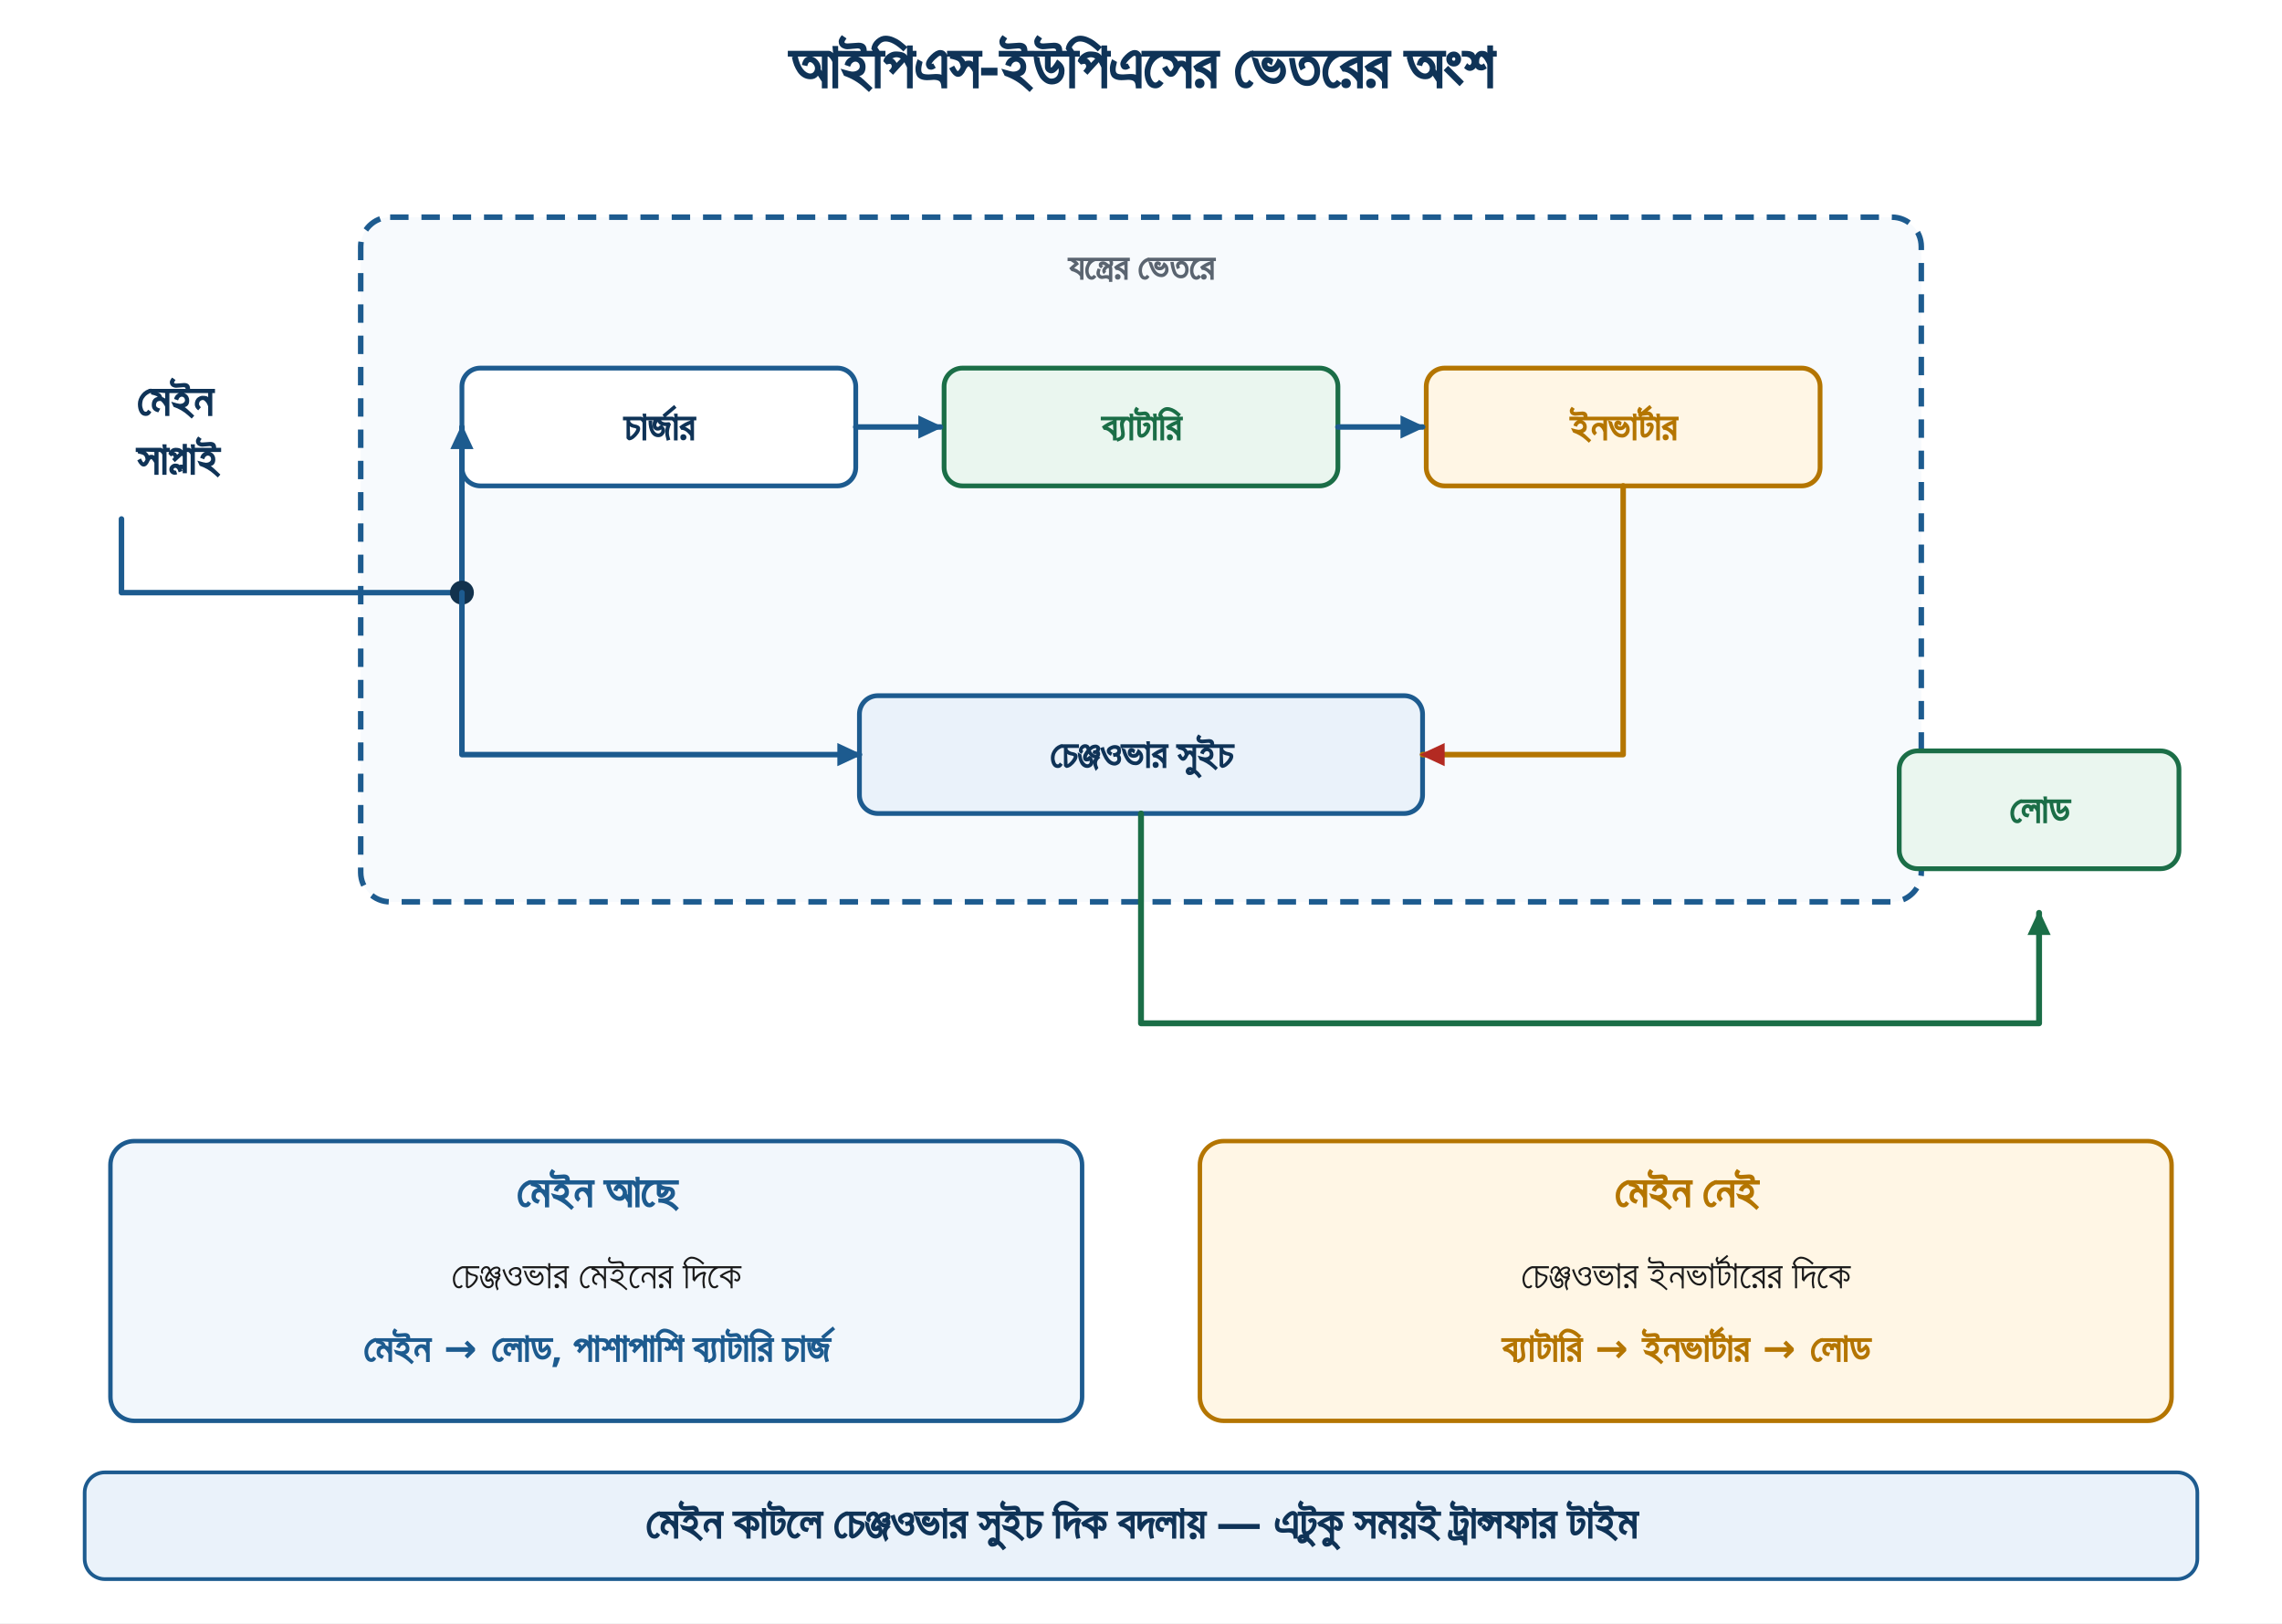
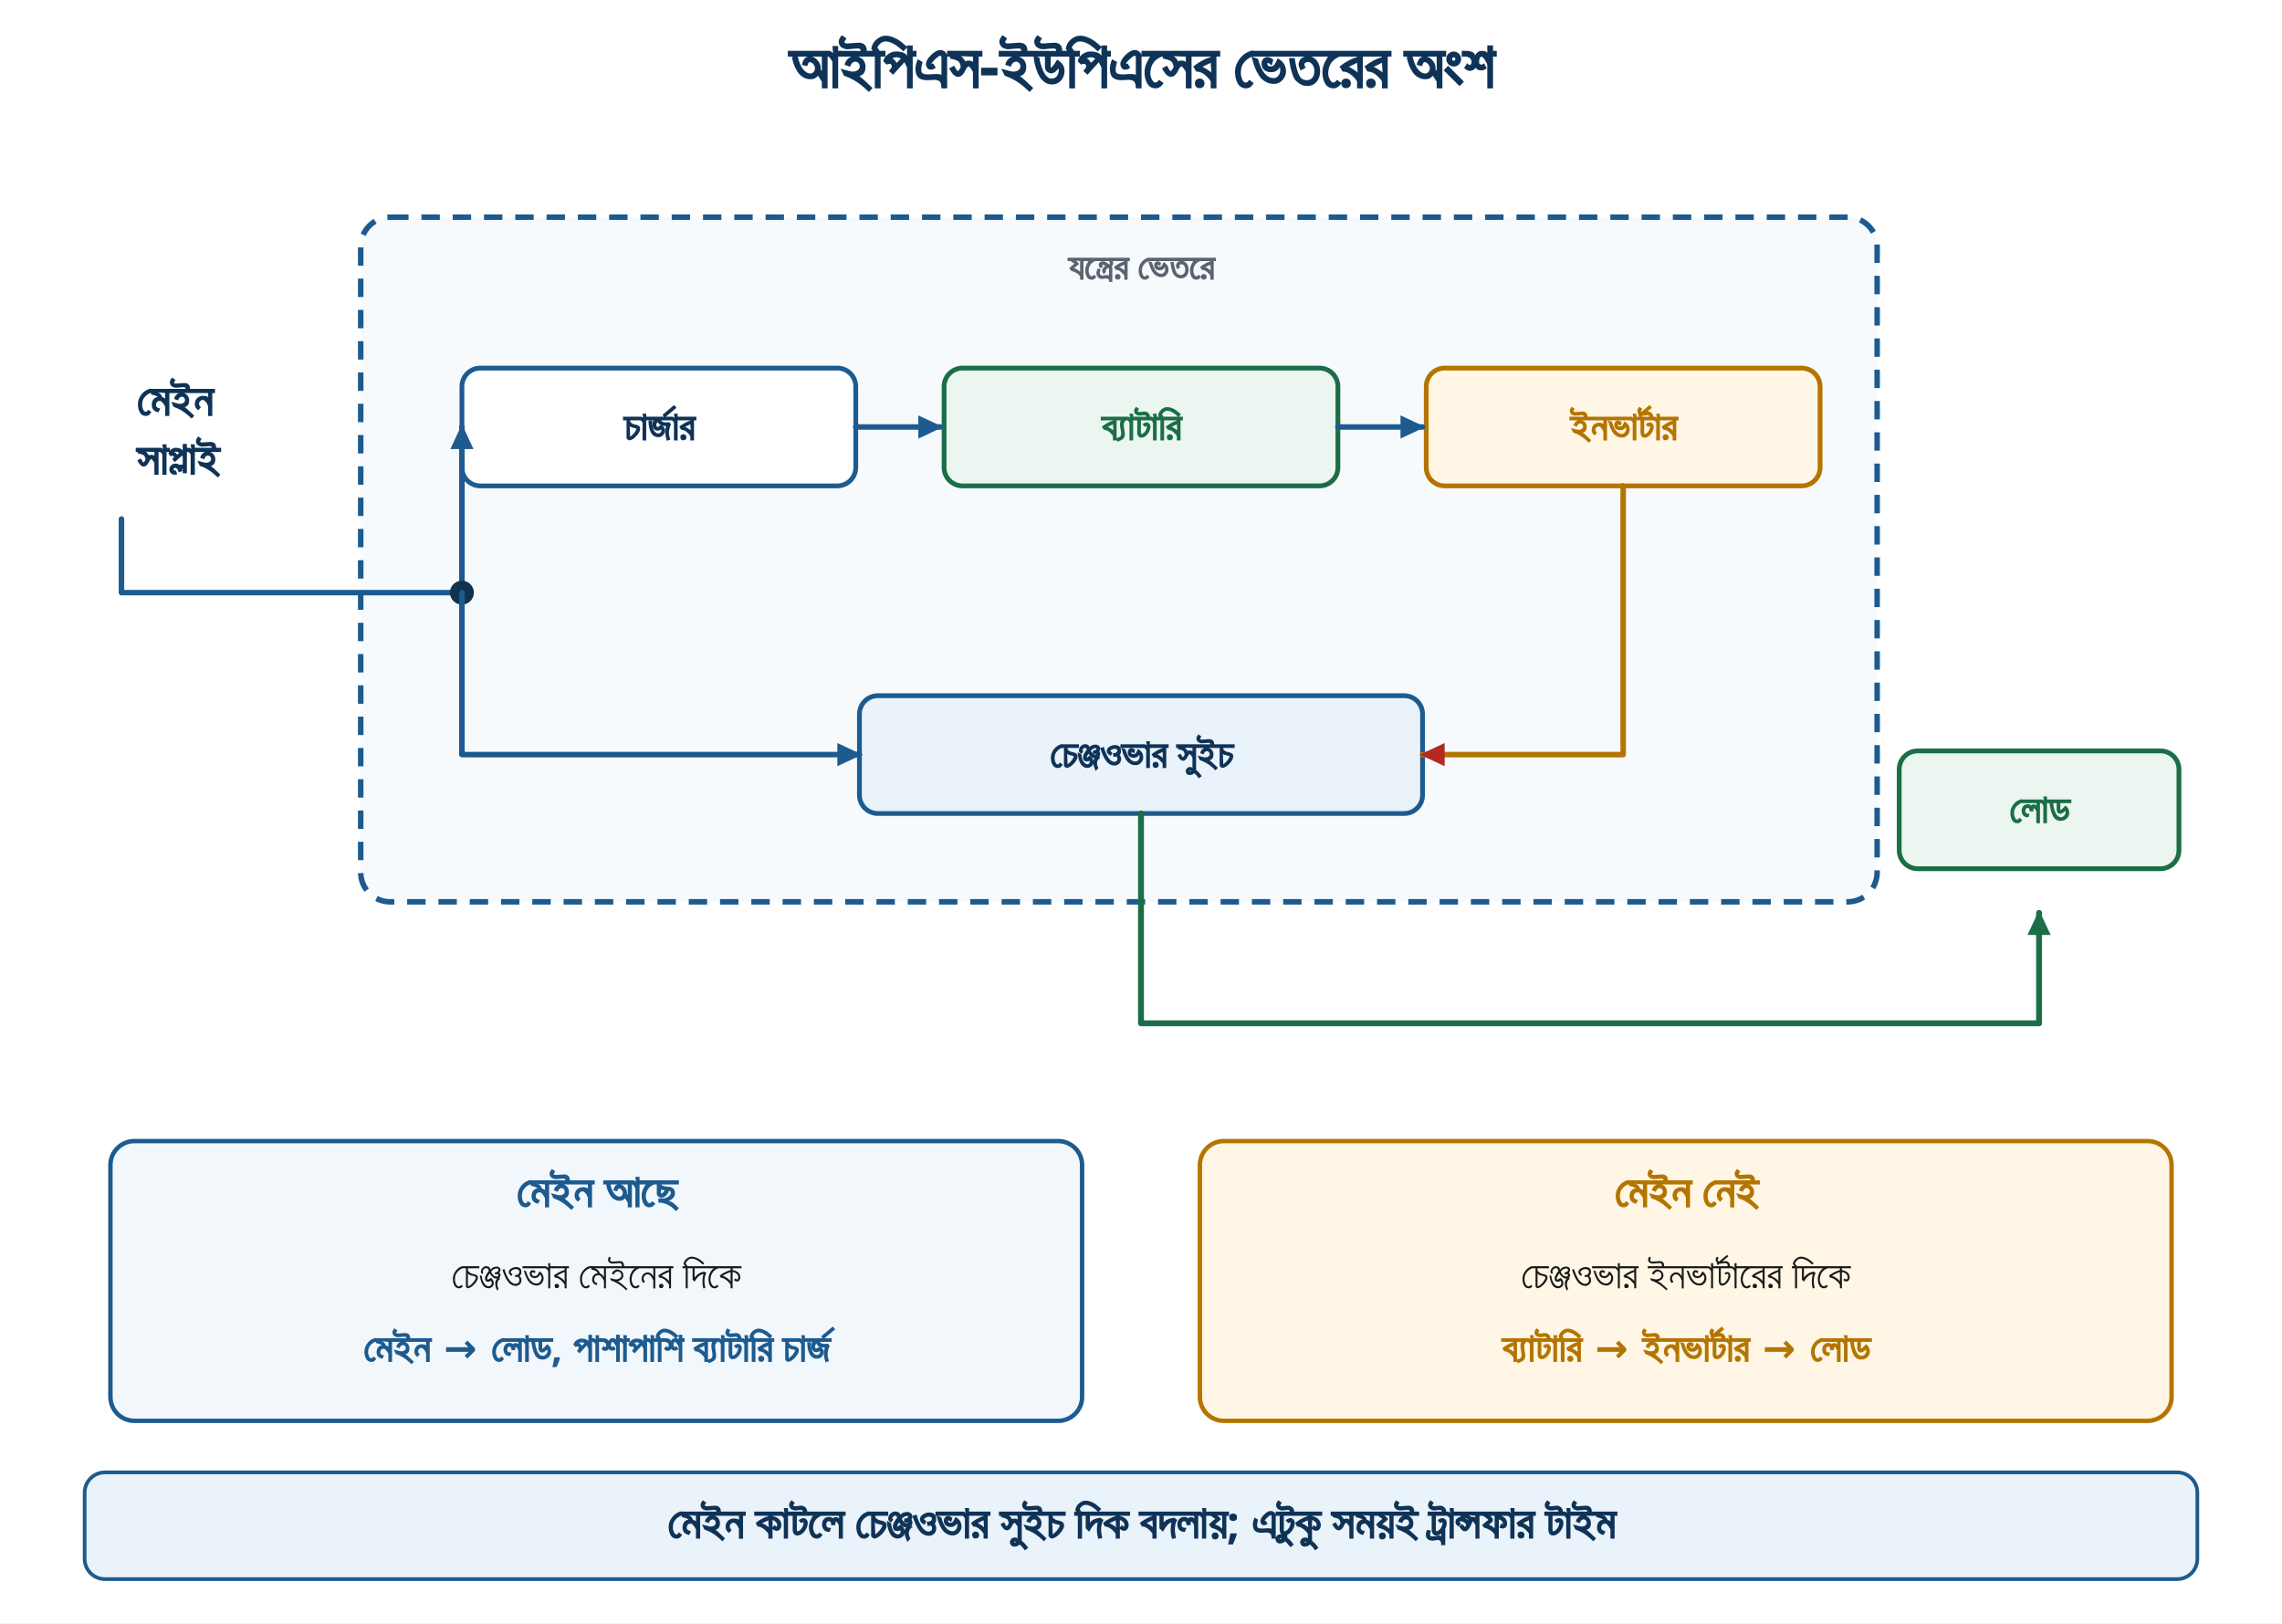
<svg xmlns="http://www.w3.org/2000/svg" width="1240" height="882" viewBox="0 0 1240 882">
  <defs>
    <marker id="ar" viewBox="0 0 10 10" refX="8.5" refY="5" markerUnits="userSpaceOnUse" markerWidth="15" markerHeight="15" orient="auto-start-reverse">
      <path d="M 0.5 0.8 L 9.5 5 L 0.5 9.2 z" fill="#1D5B8F" />
    </marker>
    <marker id="arr" viewBox="0 0 10 10" refX="8.5" refY="5" markerUnits="userSpaceOnUse" markerWidth="15" markerHeight="15" orient="auto-start-reverse">
      <path d="M 0.5 0.8 L 9.5 5 L 0.5 9.2 z" fill="#B32A22" />
    </marker>
    <marker id="arg" viewBox="0 0 10 10" refX="8.5" refY="5" markerUnits="userSpaceOnUse" markerWidth="15" markerHeight="15" orient="auto-start-reverse">
      <path d="M 0.5 0.8 L 9.5 5 L 0.5 9.2 z" fill="#1B6E47" />
    </marker>
  </defs>
  <rect width="1240" height="882" fill="#FFFFFF" />
  <text x="620.0" y="48.0" font-family="Kalpurush" font-size="34" font-weight="700" fill="#0F3357" text-anchor="middle">আইপিএস-ইউপিএসের ভেতরের অংশ</text>
-   <rect x="196.0" y="118.0" width="848.0" height="372.0" rx="16" fill="#F7FAFD" stroke="#1D5B8F" stroke-width="3" stroke-dasharray="10 7" />
+   <rect x="196.0" y="118.0" width="824.0" height="372.0" rx="16" fill="#F7FAFD" stroke="#1D5B8F" stroke-width="3" stroke-dasharray="10 7" />
  <text x="620.0" y="152.0" font-family="Kalpurush" font-size="20" font-weight="700" fill="#5A6470" text-anchor="middle">যন্ত্রের ভেতরে</text>
  <rect x="251.0" y="200.0" width="214.0" height="64.0" rx="10" fill="#FFFFFF" stroke="#1D5B8F" stroke-width="2.6" />
  <text x="358.0" y="239.3" font-family="Kalpurush" font-size="21.5" font-weight="700" fill="#0F3357" text-anchor="middle">চার্জার</text>
  <rect x="513.0" y="200.0" width="214.0" height="64.0" rx="10" fill="#EAF6EF" stroke="#1B6E47" stroke-width="2.6" />
  <text x="620.0" y="239.3" font-family="Kalpurush" font-size="21.5" font-weight="700" fill="#1B6E47" text-anchor="middle">ব্যাটারি</text>
  <rect x="775.0" y="200.0" width="214.0" height="64.0" rx="10" fill="#FFF6E5" stroke="#B47500" stroke-width="2.6" />
  <text x="882.0" y="239.3" font-family="Kalpurush" font-size="21.5" font-weight="700" fill="#B47500" text-anchor="middle">ইনভার্টার</text>
  <line x1="465.0" y1="232.0" x2="511.0" y2="232.0" stroke="#1D5B8F" stroke-width="3.0" stroke-linecap="round" marker-end="url(#ar)" />
  <line x1="727.0" y1="232.0" x2="773.0" y2="232.0" stroke="#1D5B8F" stroke-width="3.0" stroke-linecap="round" marker-end="url(#ar)" />
  <rect x="467.0" y="378.0" width="306.0" height="64.0" rx="10" fill="#EAF2FA" stroke="#1D5B8F" stroke-width="2.6" />
  <text x="620.0" y="417.3" font-family="Kalpurush" font-size="21.5" font-weight="700" fill="#0F3357" text-anchor="middle">চেঞ্জওভার সুইচ</text>
  <text x="74.0" y="226.0" font-family="Kalpurush" font-size="24.5" font-weight="700" fill="#0F3357" text-anchor="start">মেইন</text>
  <text x="74.0" y="258.0" font-family="Kalpurush" font-size="24.5" font-weight="700" fill="#0F3357" text-anchor="start">সাপ্লাই</text>
  <path d="M 66 282 L 66 322 L 251 322 L 251 232" fill="none" stroke="#1D5B8F" stroke-width="3.0" stroke-linecap="round" stroke-linejoin="round" marker-end="url(#ar)" />
  <circle cx="251.0" cy="322.0" r="6.5" fill="#12324D" stroke="none" stroke-width="2" />
  <path d="M 251 322 L 251 410 L 467 410" fill="none" stroke="#1D5B8F" stroke-width="3.0" stroke-linecap="round" stroke-linejoin="round" marker-end="url(#ar)" />
  <path d="M 882 264 L 882 410 L 773 410" fill="none" stroke="#B47500" stroke-width="3.0" stroke-linecap="round" stroke-linejoin="round" marker-end="url(#arr)" />
  <path d="M 620 442 L 620 556 L 1108 556 L 1108 496" fill="none" stroke="#1B6E47" stroke-width="3.2" stroke-linecap="round" stroke-linejoin="round" marker-end="url(#arg)" />
  <rect x="1032.0" y="408.0" width="152.0" height="64.0" rx="10" fill="#EAF6EF" stroke="#1B6E47" stroke-width="2.6" />
  <text x="1108.0" y="447.3" font-family="Kalpurush" font-size="21.5" font-weight="700" fill="#1B6E47" text-anchor="middle">লোড</text>
  <rect x="60.0" y="620.0" width="528.0" height="152.0" rx="13" fill="#F2F7FC" stroke="#1D5B8F" stroke-width="2.4" />
  <text x="324.0" y="656.0" font-family="Kalpurush" font-size="24.5" font-weight="700" fill="#1D5B8F" text-anchor="middle">মেইন আছে</text>
  <text x="324.0" y="700.0" font-family="Kalpurush" font-size="21.5" font-weight="400" fill="#1A1A1A" text-anchor="middle">চেঞ্জওভার মেইনের দিকে</text>
  <text x="324.0" y="740.0" font-family="Kalpurush" font-size="21.5" font-weight="700" fill="#1D5B8F" text-anchor="middle">মেইন → লোড, পাশাপাশি ব্যাটারি চার্জ</text>
  <rect x="652.0" y="620.0" width="528.0" height="152.0" rx="13" fill="#FFF6E5" stroke="#B47500" stroke-width="2.4" />
  <text x="916.0" y="656.0" font-family="Kalpurush" font-size="24.5" font-weight="700" fill="#B47500" text-anchor="middle">মেইন নেই</text>
  <text x="916.0" y="700.0" font-family="Kalpurush" font-size="21.5" font-weight="400" fill="#1A1A1A" text-anchor="middle">চেঞ্জওভার ইনভার্টারের দিকে</text>
  <text x="916.0" y="740.0" font-family="Kalpurush" font-size="21.5" font-weight="700" fill="#B47500" text-anchor="middle">ব্যাটারি → ইনভার্টার → লোড</text>
  <rect x="46.0" y="800.0" width="1148.0" height="58.0" rx="11" fill="#EAF2FA" stroke="#1D5B8F" stroke-width="2" />
-   <text x="620.0" y="836.0" font-family="Kalpurush" font-size="24.5" font-weight="700" fill="#0F3357" text-anchor="middle">মেইন কাটলে চেঞ্জওভার সুইচ দিক বদলায় — এটুকু সময়ই ট্রান্সফার টাইম</text>
+   <text x="620.0" y="836.0" font-family="Kalpurush" font-size="24.5" font-weight="700" fill="#0F3357" text-anchor="middle">মেইন কাটলে চেঞ্জওভার সুইচ দিক বদলায়; এটুকু সময়ই ট্রান্সফার টাইম</text>
</svg>
